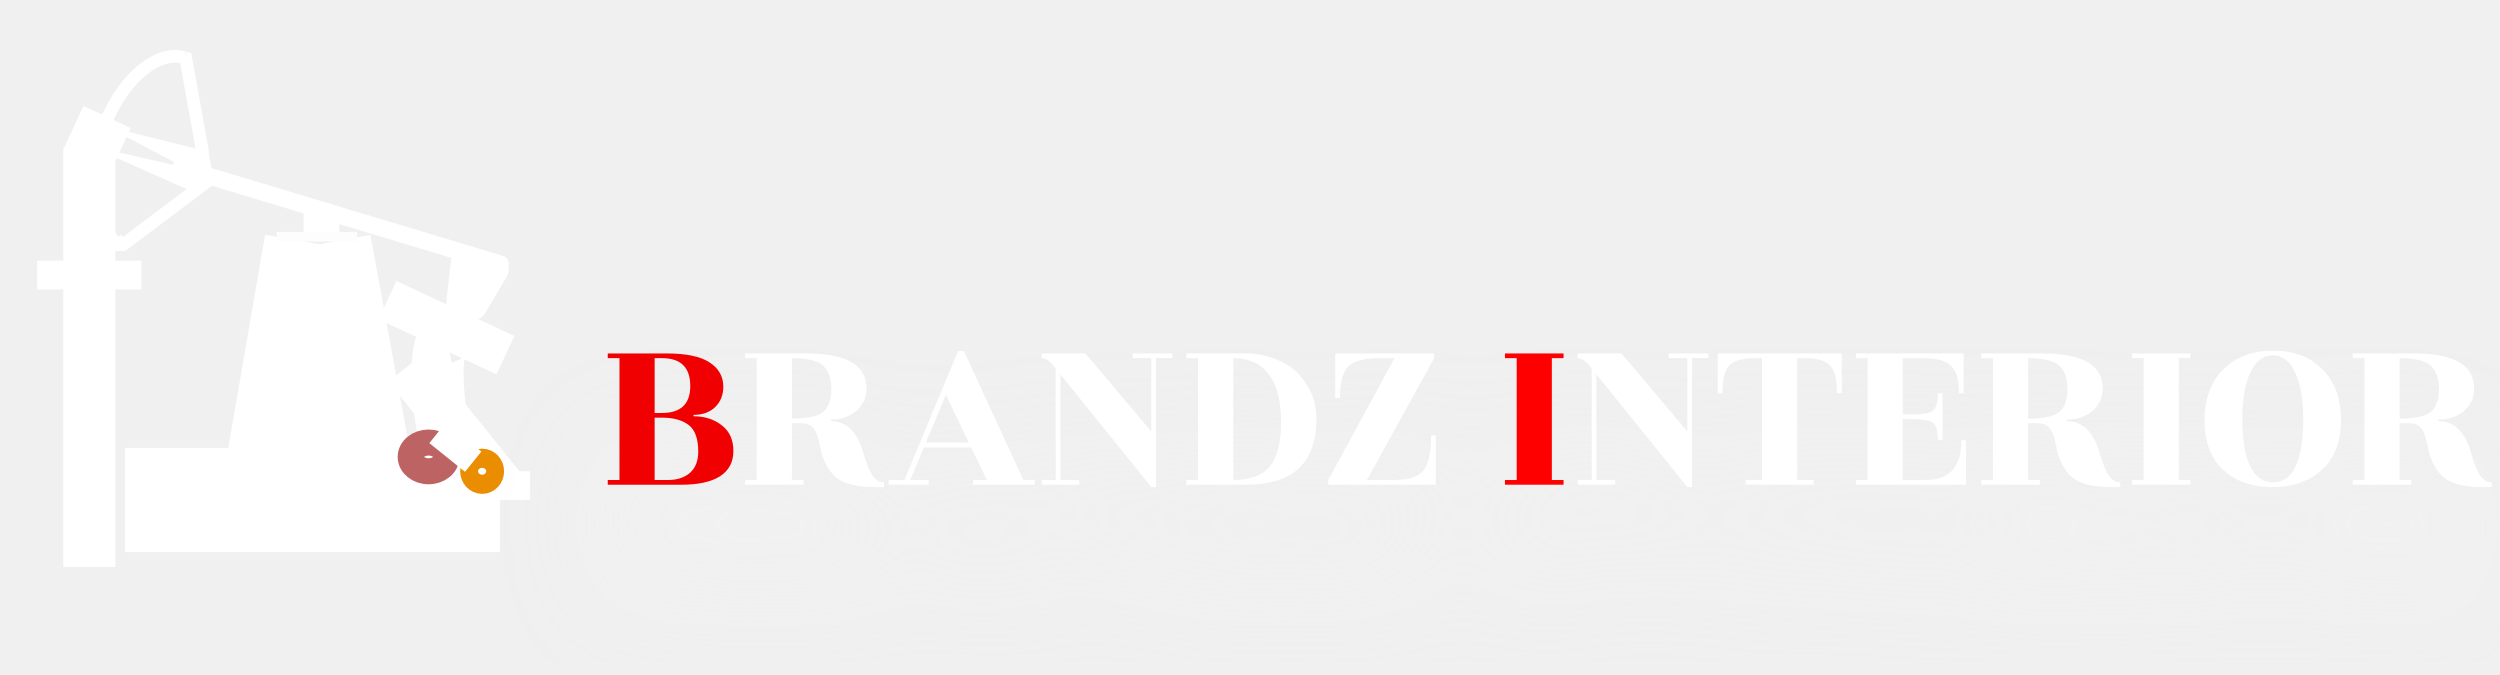
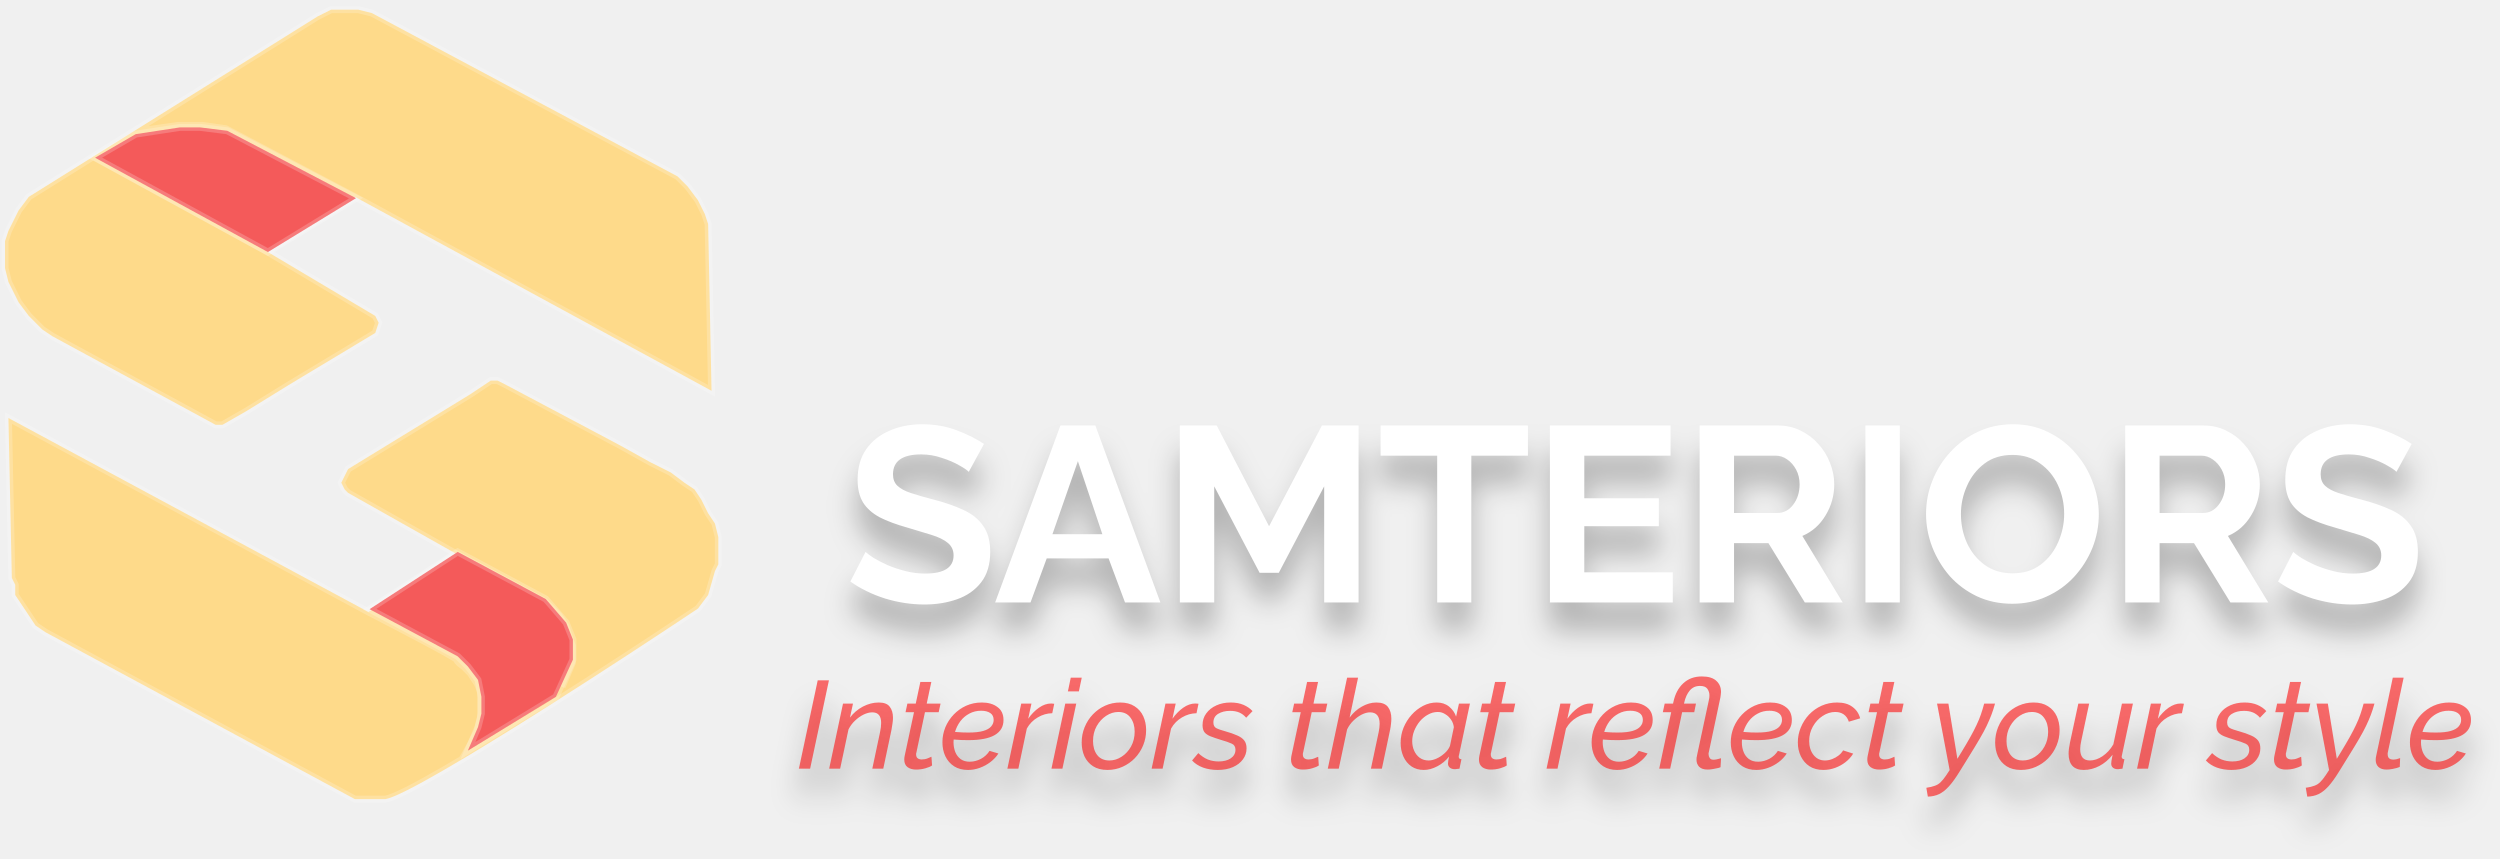
- <svg xmlns="http://www.w3.org/2000/svg" width="278" height="75" viewBox="0 0 96 25" fill="none">
-   <g clip-path="url(#clip0)">
-     <path d="M4.8 18.75H12H19.2" stroke="white" stroke-width="4" />
-     <path d="M9.943 18.75L11.657 8.824" stroke="white" stroke-width="3" />
-     <path d="M12.748 8.84L14.587 18.873" stroke="white" stroke-width="3" />
-     <path d="M16.629 18.382C17.291 18.382 17.829 17.889 17.829 17.279C17.829 16.67 17.291 16.177 16.629 16.177C15.966 16.177 15.429 16.67 15.429 17.279C15.429 17.889 15.966 18.382 16.629 18.382Z" fill="white" />
-     <path d="M18.514 18.382C18.893 18.382 19.2 18.136 19.2 17.831C19.2 17.526 18.893 17.279 18.514 17.279C18.136 17.279 17.829 17.526 17.829 17.831C17.829 18.136 18.136 18.382 18.514 18.382Z" fill="white" />
-     <path d="M15.771 18.75V17.279" stroke="white" stroke-width="3" />
-     <path d="M18.171 18.75V17.647" stroke="white" stroke-width="3" />
-     <path d="M16.8 16.544L18.171 15.441" stroke="white" stroke-width="6" />
-     <path d="M17.486 18.75V17.279" stroke="white" stroke-width="3" />
-     <path d="M18.857 18.75V17.647" stroke="white" stroke-width="3" />
-     <path d="M17.393 8.896L19.171 9.431C19.489 9.527 19.633 9.885 19.467 10.165L18.625 11.584C18.504 11.788 18.253 11.884 18.021 11.814L17.504 11.658C17.266 11.587 17.114 11.362 17.141 11.121L17.393 8.896Z" fill="white" />
-     <path d="M17.486 11.397L16.8 12.868" stroke="white" stroke-width="5" />
-     <path fill-rule="evenodd" clip-rule="evenodd" d="M7.146 1.527C6.472 1.338 5.756 1.641 5.153 2.191C4.545 2.747 4.009 3.588 3.674 4.585C3.326 5.621 3.394 6.741 3.597 7.597C3.699 8.025 3.837 8.398 3.982 8.669C4.055 8.804 4.133 8.922 4.216 9.011C4.261 9.058 4.324 9.115 4.402 9.152L4.39 9.191H4.806L4.871 9.142L8.11 6.705L8.229 6.615L8.202 6.47L8.013 5.421L8.025 5.385L8.014 5.324L7.37 1.732L7.345 1.59L7.207 1.545C7.197 1.542 7.186 1.538 7.176 1.535L7.139 1.656L7.11 1.654L7.146 1.527ZM7.698 6.409L4.737 8.638L4.626 8.567L4.541 8.646C4.503 8.599 4.459 8.531 4.411 8.442C4.29 8.216 4.164 7.884 4.07 7.486C3.88 6.687 3.824 5.663 4.135 4.738C4.449 3.804 4.944 3.038 5.482 2.547C5.988 2.085 6.496 1.895 6.919 1.969L7.525 5.348L7.513 5.385L7.524 5.445L7.698 6.409Z" fill="white" />
-     <path d="M4.114 4.412L7.886 5.348L7.576 6.25L4.114 4.412Z" fill="white" />
-     <path d="M3.429 5.147L7.886 6.162L7.56 6.985L3.429 5.147Z" fill="white" />
-     <path fill-rule="evenodd" clip-rule="evenodd" d="M19.098 9.983L6.505 6.194L6.762 5.598L19.301 9.37C19.478 9.423 19.577 9.604 19.521 9.773C19.465 9.942 19.275 10.036 19.098 9.983Z" fill="white" />
-     <path d="M4.114 4.044L3.429 5.511V9.098V21.323" stroke="white" stroke-width="2" />
-     <path d="M13.714 8.456H10.629V8.824H13.714V8.456Z" fill="#FDFDFD" />
-     <path d="M13.029 7.721H11.657V8.456H13.029V7.721Z" fill="white" />
-     <path d="M10.629 13.235H13.714" stroke="white" stroke-width="3" />
-     <path d="M3.429 9.559V10.662" stroke="white" stroke-width="4" />
-     <path d="M12.686 10.294L10.971 13.235" stroke="white" />
-     <path d="M11.499 10.216L13.505 13.29" stroke="white" />
-     <path d="M12 13.235V18.75" stroke="white" />
-     <path d="M12.686 13.235V18.75" stroke="white" />
-     <path d="M12 13.971H12.686" stroke="white" />
-     <path d="M12 14.338H12.686" stroke="white" />
-     <path d="M12 14.338H12.686" stroke="white" />
-     <path d="M12 14.706H12.686" stroke="white" />
-     <path d="M12 15.441H12.686" stroke="white" />
-     <path d="M12 15.809H12.686" stroke="white" />
-     <path d="M12 16.544H12.686" stroke="white" />
-     <path d="M12 17.279H12.686" stroke="white" />
-     <path d="M12 17.647H12.686" stroke="white" />
-     <path d="M12 18.382H12.686" stroke="white" />
-     <path d="M17.143 12.5C17.143 12.5 16.371 12.663 17.143 16.912" stroke="white" stroke-width="2" />
-     <path d="M16.457 17.647C16.836 17.647 17.143 17.4 17.143 17.096C17.143 16.791 16.836 16.544 16.457 16.544C16.078 16.544 15.771 16.791 15.771 17.096C15.771 17.4 16.078 17.647 16.457 17.647Z" stroke="#BE6363" />
-     <path d="M18.514 18.015C18.704 18.015 18.857 17.85 18.857 17.647C18.857 17.444 18.704 17.279 18.514 17.279C18.325 17.279 18.171 17.444 18.171 17.647C18.171 17.85 18.325 18.015 18.514 18.015Z" stroke="#EB8D00" />
-     <path d="M18.171 17.279L16.8 16.177" stroke="white" />
-     <g filter="url(#filter0_d)">
-       <path d="M25.138 15.409H25.417C26.143 15.409 26.506 15.064 26.506 14.374C26.506 13.66 26.143 13.303 25.417 13.303H25.138V15.409ZM25.138 17.983H25.642C26.002 17.983 26.287 17.89 26.497 17.704C26.707 17.518 26.812 17.248 26.812 16.894C26.812 16.396 26.689 16.054 26.443 15.868C26.197 15.682 25.858 15.589 25.426 15.589H25.138V17.983ZM23.338 18.163V17.983H23.788V13.303H23.338V13.123H25.606C26.35 13.123 26.896 13.237 27.244 13.465C27.598 13.693 27.775 14.005 27.775 14.401C27.775 14.719 27.67 14.98 27.46 15.184C27.256 15.382 26.98 15.481 26.632 15.481V15.535C27.064 15.535 27.427 15.652 27.721 15.886C28.015 16.114 28.162 16.441 28.162 16.867C28.162 17.293 27.991 17.617 27.649 17.839C27.307 18.055 26.818 18.163 26.182 18.163H23.338Z" fill="#F00000" />
-       <path d="M30.41 13.303V15.625C31.009 15.625 31.412 15.538 31.616 15.364C31.82 15.19 31.922 14.899 31.922 14.491C31.922 14.083 31.817 13.783 31.607 13.591C31.396 13.399 30.997 13.303 30.41 13.303ZM33.947 18.253H33.55C32.8 18.253 32.279 18.091 31.985 17.767C31.75 17.515 31.591 17.182 31.508 16.768C31.471 16.594 31.433 16.435 31.39 16.291C31.294 15.967 31.099 15.805 30.805 15.805H30.41V17.983H30.86V18.163H28.61V17.983H29.059V13.303H28.61V13.123H30.977C32.507 13.123 33.272 13.57 33.272 14.464C33.272 14.818 33.142 15.106 32.885 15.328C32.627 15.55 32.297 15.661 31.895 15.661V15.724C32.495 15.724 32.911 16.12 33.145 16.912C33.266 17.332 33.386 17.632 33.505 17.812C33.632 17.986 33.779 18.073 33.947 18.073V18.253ZM39.732 17.983V18.163H37.365V17.983H37.896L37.293 16.732H35.475L34.953 17.983H35.664V18.163H34.125V17.983H34.728L36.789 13.033H37.014L39.3 17.983H39.732ZM35.556 16.543H37.203L36.321 14.707L35.556 16.543ZM40.718 17.983H41.438V18.163H39.998V17.983H40.538V13.699C40.346 13.435 40.166 13.303 39.998 13.303V13.123H41.681L44.21 16.12V13.303H43.49V13.123H45.02V13.303H44.39V18.253H44.21L40.718 13.924V17.983ZM47.807 18.163H45.557V17.983H46.007V13.303H45.557V13.123H47.807C48.251 13.123 48.65 13.198 49.004 13.348C49.364 13.492 49.655 13.684 49.877 13.924C50.327 14.422 50.552 14.986 50.552 15.616C50.552 16.468 50.327 17.107 49.877 17.533C49.427 17.953 48.737 18.163 47.807 18.163ZM47.357 17.983C48.005 17.983 48.473 17.809 48.761 17.461C49.049 17.107 49.193 16.534 49.193 15.742C49.193 14.944 49.037 14.338 48.725 13.924C48.413 13.51 47.957 13.303 47.357 13.303V17.983ZM54.955 16.273H55.135V18.163H51.004V17.983L53.551 13.303H52.975C52.417 13.303 52.024 13.402 51.796 13.6C51.568 13.798 51.454 14.209 51.454 14.833H51.274V13.123H55.072V13.303L52.489 17.983H53.434C53.716 17.983 53.944 17.965 54.118 17.929C54.292 17.887 54.448 17.809 54.586 17.695C54.832 17.479 54.955 17.005 54.955 16.273ZM61.302 17.983H62.022V18.163H60.582V17.983H61.122V13.699C60.93 13.435 60.75 13.303 60.582 13.303V13.123H62.265L64.794 16.12V13.303H64.074V13.123H65.604V13.303H64.974V18.253H64.794L61.302 13.924V17.983ZM70.542 14.653C70.542 14.119 70.452 13.762 70.272 13.582C70.098 13.396 69.768 13.303 69.282 13.303H69.012V17.983H69.642V18.163H67.032V17.983H67.662V13.303H67.392C66.912 13.303 66.582 13.396 66.402 13.582C66.228 13.762 66.141 14.119 66.141 14.653H65.961V13.123H70.722V14.653H70.542ZM73.965 17.983C74.865 17.983 75.315 17.473 75.315 16.453H75.495V18.163H71.265V17.983H71.715V13.303H71.265V13.123H75.405V14.653H75.225C75.225 14.119 75.117 13.762 74.901 13.582C74.691 13.396 74.349 13.303 73.875 13.303H73.065V15.463H73.425C73.857 15.463 74.13 15.409 74.244 15.301C74.358 15.193 74.415 14.977 74.415 14.653H74.595V16.453H74.415C74.415 16.117 74.358 15.898 74.244 15.796C74.13 15.694 73.857 15.643 73.425 15.643H73.065V17.983H73.965ZM77.879 13.303V15.625C78.479 15.625 78.881 15.538 79.085 15.364C79.289 15.19 79.391 14.899 79.391 14.491C79.391 14.083 79.286 13.783 79.076 13.591C78.866 13.399 78.467 13.303 77.879 13.303ZM81.416 18.253H81.02C80.27 18.253 79.748 18.091 79.454 17.767C79.22 17.515 79.061 17.182 78.977 16.768C78.941 16.594 78.902 16.435 78.86 16.291C78.764 15.967 78.569 15.805 78.275 15.805H77.879V17.983H78.329V18.163H76.079V17.983H76.529V13.303H76.079V13.123H78.446C79.976 13.123 80.741 13.57 80.741 14.464C80.741 14.818 80.612 15.106 80.354 15.328C80.096 15.55 79.766 15.661 79.364 15.661V15.724C79.964 15.724 80.381 16.12 80.615 16.912C80.735 17.332 80.855 17.632 80.975 17.812C81.101 17.986 81.248 18.073 81.416 18.073V18.253ZM84.115 18.163H81.865V17.983H82.315V13.303H81.865V13.123H84.115V13.303H83.665V17.983H84.115V18.163ZM88.444 15.634C88.444 14.866 88.339 14.269 88.129 13.843C87.925 13.411 87.64 13.195 87.274 13.195C86.914 13.195 86.629 13.411 86.419 13.843C86.209 14.275 86.104 14.878 86.104 15.652C86.104 16.426 86.203 17.023 86.401 17.443C86.605 17.863 86.896 18.073 87.274 18.073C88.054 18.073 88.444 17.26 88.444 15.634ZM89.893 15.688C89.893 16.51 89.65 17.143 89.164 17.587C88.678 18.031 88.045 18.253 87.265 18.253C86.485 18.253 85.855 18.034 85.375 17.596C84.895 17.152 84.655 16.519 84.655 15.697C84.655 14.869 84.895 14.215 85.375 13.735C85.855 13.255 86.491 13.015 87.283 13.015C88.081 13.015 88.714 13.255 89.182 13.735C89.656 14.209 89.893 14.86 89.893 15.688ZM92.144 13.303V15.625C92.744 15.625 93.146 15.538 93.35 15.364C93.554 15.19 93.656 14.899 93.656 14.491C93.656 14.083 93.551 13.783 93.341 13.591C93.131 13.399 92.732 13.303 92.144 13.303ZM95.681 18.253H95.285C94.535 18.253 94.013 18.091 93.719 17.767C93.485 17.515 93.326 17.182 93.242 16.768C93.206 16.594 93.167 16.435 93.125 16.291C93.029 15.967 92.834 15.805 92.54 15.805H92.144V17.983H92.594V18.163H90.344V17.983H90.794V13.303H90.344V13.123H92.711C94.241 13.123 95.006 13.57 95.006 14.464C95.006 14.818 94.877 15.106 94.619 15.328C94.361 15.55 94.031 15.661 93.629 15.661V15.724C94.229 15.724 94.646 16.12 94.88 16.912C95 17.332 95.12 17.632 95.24 17.812C95.366 17.986 95.513 18.073 95.681 18.073V18.253Z" fill="white" />
-       <path d="M60.041 18.163H57.791V17.983H58.241V13.303H57.791V13.123H60.041V13.303H59.591V17.983H60.041V18.163Z" fill="#FF0000" />
-     </g>
+ <svg xmlns="http://www.w3.org/2000/svg" width="361" height="124" viewBox="0 0 361 124" fill="none">
+   <path d="M102.255 85.914L100.784 87.879C95.082 91.688 86.725 97.172 78.712 102.246C68.114 108.956 58.118 114.949 55.66 115.397L52.717 115.397L51.246 115.397L6.612 91.319L5.141 90.336L4.16 88.862L3.179 87.388L2.198 85.914L2.198 84.44L1.708 83.457L1.217 60.362L53.208 88.371L65.96 80.017L50.265 71.173L49.774 70.681L49.284 69.698L49.774 68.716L50.265 67.733L67.922 56.923L70.865 54.957L71.846 54.957L72.827 55.449L89.503 64.293L93.917 66.75L96.86 68.224L98.822 69.698L100.293 70.681L101.274 72.155L102.255 74.121L103.236 75.595L103.727 77.561L103.727 81.492L103.236 82.474L102.255 85.914Z" fill="#FEDA8A" />
+   <path d="M35.55 59.38L32.117 61.345L31.136 61.345L7.593 48.569L6.122 47.586L4.16 45.621L2.688 43.655L1.217 40.707L0.727 38.742L0.727 36.776L0.727 34.811L1.217 33.336L2.688 30.388L4.16 28.423L13.479 22.601L19.106 19.086L45.85 2.38L47.812 1.397L49.774 1.397L51.736 1.397L53.698 1.888L97.841 25.474L99.312 26.948L100.784 28.914L101.765 30.88L102.255 32.354L102.746 56.431L51.246 28.423L38.493 36.285L54.188 45.621L54.679 46.604L54.188 48.078L41.927 55.449L35.55 59.38Z" fill="#FEDA8A" />
+   <path d="M65.96 80.017L50.265 71.173L49.774 70.681L49.284 69.698L49.774 68.716L50.265 67.733L67.922 56.923L70.865 54.957L71.846 54.957L72.827 55.449L89.503 64.293L93.917 66.75L96.86 68.224L98.822 69.698L100.293 70.681L101.274 72.155L102.255 74.121L103.236 75.595L103.727 77.561L103.727 81.492L103.236 82.474L102.255 85.914L100.784 87.879C95.082 91.688 86.725 97.172 78.712 102.246M65.96 80.017L53.208 88.371M65.96 80.017L78.712 86.897L80.674 88.862L81.655 90.336L82.636 93.285L82.636 95.742L81.165 99.181M53.208 88.371L1.217 60.362L1.708 83.457L2.198 84.44L2.198 85.914L3.179 87.388L4.16 88.862L5.141 90.336L6.612 91.319L51.246 115.397L52.717 115.397L55.66 115.397C58.118 114.949 68.114 108.956 78.712 102.246M53.208 88.371C57.458 90.558 65.96 94.996 65.96 95.25C65.96 95.505 66.614 96.011 66.941 96.233L67.922 97.216L68.903 98.69C69.066 99.017 69.393 99.771 69.393 100.164C69.393 100.557 69.393 101.474 69.393 101.883L69.393 103.604L68.903 105.569L67.922 107.535L66.941 109.259L78.712 102.246M38.493 36.285L54.188 45.621L54.679 46.604L54.188 48.078L41.927 55.449L35.55 59.38L32.117 61.345L31.136 61.345L7.593 48.569L6.122 47.586L4.16 45.621L2.688 43.655L1.217 40.707L0.727 38.742L0.727 36.776L0.727 34.811L1.217 33.336L2.688 30.388L4.16 28.423L13.479 22.601M38.493 36.285L51.246 28.423M38.493 36.285L13.479 22.601M51.246 28.423L102.746 56.431L102.255 32.354L101.765 30.88L100.784 28.914L99.312 26.948L97.841 25.474L53.698 1.888L51.736 1.397L49.774 1.397L47.812 1.397L45.85 2.38L19.106 19.086M51.246 28.423L45.85 25.578L32.608 18.595L29.174 18.104L25.741 18.104L22.308 18.595L19.106 19.086M13.479 22.601L19.106 19.086" stroke="white" stroke-opacity="0.2" />
+   <path d="M51.407 28.613L38.684 36.397L13.727 22.775L19.599 19.37L25.961 18.397L28.897 18.397L32.812 18.883L51.407 28.613Z" fill="#F45A5A" />
+   <path d="M53.365 87.964L66.088 79.694L78.812 86.505L81.748 89.91L82.727 92.343L82.727 95.262L80.28 100.613L67.556 108.397L69.025 104.991L69.514 103.045L69.514 100.613L69.025 98.181L67.556 96.235L66.088 94.775L53.365 87.964Z" fill="#F45A5A" />
+   <path d="M51.407 28.613L38.684 36.397L13.727 22.775L19.599 19.37L25.961 18.397L28.897 18.397L32.812 18.883L51.407 28.613Z" stroke="white" stroke-opacity="0.2" />
+   <path d="M53.365 87.964L66.088 79.694L78.812 86.505L81.748 89.91L82.727 92.343L82.727 95.262L80.28 100.613L67.556 108.397L69.025 104.991L69.514 103.045L69.514 100.613L69.025 98.181L67.556 96.235L66.088 94.775L53.365 87.964Z" stroke="white" stroke-opacity="0.2" />
+   <g filter="url(#filter0_d)">
+     <path d="M139.892 68.136C139.676 67.896 139.22 67.584 138.524 67.2C137.828 66.792 136.988 66.432 136.004 66.12C135.044 65.784 134.048 65.616 133.016 65.616C130.304 65.616 128.948 66.576 128.948 68.496C128.948 69.192 129.164 69.744 129.596 70.152C130.028 70.56 130.676 70.908 131.54 71.196C132.404 71.484 133.484 71.796 134.78 72.132C136.46 72.564 137.912 73.068 139.136 73.644C140.384 74.22 141.332 74.988 141.98 75.948C142.652 76.884 142.988 78.132 142.988 79.692C142.988 81.516 142.544 82.992 141.656 84.12C140.792 85.224 139.64 86.028 138.2 86.532C136.76 87.036 135.2 87.288 133.52 87.288C131.6 87.288 129.692 87 127.796 86.424C125.924 85.824 124.256 85.008 122.792 83.976L124.988 79.692C125.204 79.908 125.588 80.196 126.14 80.556C126.692 80.892 127.364 81.24 128.156 81.6C128.948 81.936 129.812 82.224 130.748 82.464C131.684 82.704 132.632 82.824 133.592 82.824C136.328 82.824 137.696 81.948 137.696 80.196C137.696 79.452 137.42 78.852 136.868 78.396C136.316 77.94 135.536 77.556 134.528 77.244C133.544 76.932 132.392 76.584 131.072 76.2C129.44 75.744 128.084 75.24 127.004 74.688C125.948 74.112 125.156 73.404 124.628 72.564C124.1 71.7 123.836 70.608 123.836 69.288C123.836 67.536 124.244 66.072 125.06 64.896C125.9 63.696 127.028 62.796 128.444 62.196C129.86 61.572 131.432 61.26 133.16 61.26C134.936 61.26 136.592 61.548 138.128 62.124C139.664 62.7 140.984 63.36 142.088 64.104L139.892 68.136ZM153.128 61.44H158.168L167.564 87H162.452L160.076 80.628H151.148L148.808 87H143.696L153.128 61.44ZM159.176 77.136L155.648 66.588L151.976 77.136H159.176ZM191.211 87V70.224L184.659 82.716H181.887L175.335 70.224V87H170.367V61.44H175.695L183.255 75.984L190.887 61.44H196.179V87H191.211ZM220.632 65.796H212.46V87H207.528V65.796H199.356V61.44H220.632V65.796ZM241.553 82.644V87H223.805V61.44H241.229V65.796H228.773V71.952H239.537V75.984H228.773V82.644H241.553ZM245.426 87V61.44H256.73C257.906 61.44 258.986 61.68 259.97 62.16C260.978 62.64 261.842 63.288 262.562 64.104C263.306 64.92 263.87 65.832 264.254 66.84C264.662 67.848 264.866 68.88 264.866 69.936C264.866 71.568 264.446 73.068 263.606 74.436C262.79 75.804 261.674 76.788 260.258 77.388L266.09 87H260.618L255.362 78.432H250.394V87H245.426ZM250.394 74.076H256.622C257.558 74.076 258.326 73.68 258.926 72.888C259.55 72.072 259.862 71.088 259.862 69.936C259.862 69.144 259.694 68.436 259.358 67.812C259.022 67.188 258.59 66.696 258.062 66.336C257.558 65.976 257.006 65.796 256.406 65.796H250.394V74.076ZM269.367 87V61.44H274.335V87H269.367ZM290.576 87.18C288.704 87.18 287 86.82 285.464 86.1C283.952 85.38 282.644 84.408 281.54 83.184C280.46 81.936 279.62 80.544 279.02 79.008C278.42 77.448 278.12 75.852 278.12 74.22C278.12 72.516 278.432 70.896 279.056 69.36C279.68 67.8 280.556 66.42 281.684 65.22C282.812 63.996 284.132 63.036 285.644 62.34C287.18 61.62 288.86 61.26 290.684 61.26C292.532 61.26 294.212 61.632 295.724 62.376C297.26 63.12 298.568 64.116 299.648 65.364C300.752 66.612 301.592 68.016 302.168 69.576C302.768 71.112 303.068 72.684 303.068 74.292C303.068 75.972 302.756 77.592 302.132 79.152C301.508 80.688 300.632 82.068 299.504 83.292C298.4 84.492 297.08 85.44 295.544 86.136C294.032 86.832 292.376 87.18 290.576 87.18ZM283.16 74.22C283.16 75.708 283.448 77.1 284.024 78.396C284.624 79.692 285.476 80.748 286.58 81.564C287.708 82.38 289.052 82.788 290.612 82.788C292.22 82.788 293.576 82.368 294.68 81.528C295.784 80.688 296.624 79.608 297.2 78.288C297.776 76.968 298.064 75.612 298.064 74.22C298.064 72.732 297.764 71.34 297.164 70.044C296.564 68.748 295.7 67.704 294.572 66.912C293.468 66.096 292.148 65.688 290.612 65.688C289.004 65.688 287.648 66.108 286.544 66.948C285.44 67.788 284.6 68.868 284.024 70.188C283.448 71.484 283.16 72.828 283.16 74.22ZM306.879 87V61.44H318.183C319.359 61.44 320.439 61.68 321.423 62.16C322.431 62.64 323.295 63.288 324.015 64.104C324.759 64.92 325.323 65.832 325.707 66.84C326.115 67.848 326.319 68.88 326.319 69.936C326.319 71.568 325.899 73.068 325.059 74.436C324.243 75.804 323.127 76.788 321.711 77.388L327.543 87H322.071L316.815 78.432H311.847V87H306.879ZM311.847 74.076H318.075C319.011 74.076 319.779 73.68 320.379 72.888C321.003 72.072 321.315 71.088 321.315 69.936C321.315 69.144 321.147 68.436 320.811 67.812C320.475 67.188 320.043 66.696 319.515 66.336C319.011 65.976 318.459 65.796 317.859 65.796H311.847V74.076ZM346.048 68.136C345.832 67.896 345.376 67.584 344.68 67.2C343.984 66.792 343.144 66.432 342.16 66.12C341.2 65.784 340.204 65.616 339.172 65.616C336.46 65.616 335.104 66.576 335.104 68.496C335.104 69.192 335.32 69.744 335.752 70.152C336.184 70.56 336.832 70.908 337.696 71.196C338.56 71.484 339.64 71.796 340.936 72.132C342.616 72.564 344.068 73.068 345.292 73.644C346.54 74.22 347.488 74.988 348.136 75.948C348.808 76.884 349.144 78.132 349.144 79.692C349.144 81.516 348.7 82.992 347.812 84.12C346.948 85.224 345.796 86.028 344.356 86.532C342.916 87.036 341.356 87.288 339.676 87.288C337.756 87.288 335.848 87 333.952 86.424C332.08 85.824 330.412 85.008 328.948 83.976L331.144 79.692C331.36 79.908 331.744 80.196 332.296 80.556C332.848 80.892 333.52 81.24 334.312 81.6C335.104 81.936 335.968 82.224 336.904 82.464C337.84 82.704 338.788 82.824 339.748 82.824C342.484 82.824 343.852 81.948 343.852 80.196C343.852 79.452 343.576 78.852 343.024 78.396C342.472 77.94 341.692 77.556 340.684 77.244C339.7 76.932 338.548 76.584 337.228 76.2C335.596 75.744 334.24 75.24 333.16 74.688C332.104 74.112 331.312 73.404 330.784 72.564C330.256 71.7 329.992 70.608 329.992 69.288C329.992 67.536 330.4 66.072 331.216 64.896C332.056 63.696 333.184 62.796 334.6 62.196C336.016 61.572 337.588 61.26 339.316 61.26C341.092 61.26 342.748 61.548 344.284 62.124C345.82 62.7 347.14 63.36 348.244 64.104L346.048 68.136Z" fill="white" />
+   </g>
+   <g filter="url(#filter1_d)">
+     <path d="M118.078 98.238H119.698L116.98 111H115.36L118.078 98.238ZM121.729 101.604H123.169L122.737 103.62C123.229 102.96 123.847 102.432 124.591 102.036C125.347 101.64 126.115 101.442 126.895 101.442C127.651 101.442 128.179 101.646 128.479 102.054C128.791 102.45 128.947 102.984 128.947 103.656C128.947 103.92 128.923 104.196 128.875 104.484C128.839 104.772 128.791 105.072 128.731 105.384L127.543 111H125.959L127.075 105.744C127.183 105.216 127.237 104.766 127.237 104.394C127.237 103.374 126.811 102.864 125.959 102.864C125.563 102.864 125.143 102.972 124.699 103.188C124.255 103.404 123.841 103.698 123.457 104.07C123.073 104.43 122.761 104.85 122.521 105.33L121.315 111H119.731L121.729 101.604ZM130.577 109.686C130.577 109.518 130.595 109.344 130.631 109.164L131.981 102.846H130.757L131.027 101.604H132.233L132.899 98.472H134.483L133.817 101.604H135.815L135.545 102.846H133.565L132.323 108.678C132.311 108.726 132.299 108.774 132.287 108.822C132.287 108.858 132.287 108.9 132.287 108.948C132.287 109.2 132.365 109.386 132.521 109.506C132.677 109.614 132.869 109.668 133.097 109.668C133.397 109.668 133.679 109.614 133.943 109.506C134.207 109.398 134.393 109.32 134.501 109.272L134.591 110.532C134.375 110.688 134.051 110.826 133.619 110.946C133.199 111.066 132.749 111.126 132.269 111.126C131.789 111.126 131.387 111.012 131.063 110.784C130.739 110.544 130.577 110.178 130.577 109.686ZM139.776 111.18C138.996 111.18 138.33 111.006 137.778 110.658C137.226 110.298 136.806 109.818 136.518 109.218C136.23 108.618 136.086 107.946 136.086 107.202C136.086 106.446 136.224 105.726 136.5 105.042C136.788 104.346 137.19 103.728 137.706 103.188C138.222 102.648 138.822 102.222 139.506 101.91C140.202 101.598 140.958 101.442 141.774 101.442C142.698 101.442 143.448 101.658 144.024 102.09C144.612 102.51 144.906 103.14 144.906 103.98C144.906 104.928 144.486 105.648 143.646 106.14C142.806 106.632 141.516 106.878 139.776 106.878C139.5 106.878 139.188 106.872 138.84 106.86C138.504 106.848 138.126 106.824 137.706 106.788C137.694 106.932 137.688 107.07 137.688 107.202C137.688 107.694 137.772 108.156 137.94 108.588C138.108 109.008 138.366 109.35 138.714 109.614C139.062 109.866 139.5 109.992 140.028 109.992C140.58 109.992 141.12 109.854 141.648 109.578C142.176 109.29 142.59 108.906 142.89 108.426L144.168 108.804C143.88 109.26 143.502 109.668 143.034 110.028C142.566 110.388 142.05 110.67 141.486 110.874C140.934 111.078 140.364 111.18 139.776 111.18ZM141.666 102.63C141.042 102.63 140.478 102.768 139.974 103.044C139.47 103.308 139.038 103.674 138.678 104.142C138.33 104.61 138.072 105.126 137.904 105.69C138.3 105.714 138.648 105.738 138.948 105.762C139.26 105.774 139.554 105.78 139.83 105.78C140.742 105.78 141.462 105.702 141.99 105.546C142.518 105.39 142.896 105.174 143.124 104.898C143.364 104.622 143.484 104.31 143.484 103.962C143.484 103.506 143.316 103.17 142.98 102.954C142.656 102.738 142.218 102.63 141.666 102.63ZM147.463 101.604H148.939L148.471 103.782C148.927 103.134 149.443 102.606 150.019 102.198C150.607 101.79 151.189 101.586 151.765 101.586C151.873 101.586 151.963 101.592 152.035 101.604C152.119 101.604 152.185 101.61 152.233 101.622L151.945 102.99C151.201 103.002 150.499 103.206 149.839 103.602C149.179 103.986 148.657 104.52 148.273 105.204L147.049 111H145.465L147.463 101.604ZM154.618 97.86H156.202L155.788 99.84H154.204L154.618 97.86ZM153.826 101.604H155.41L153.412 111H151.828L153.826 101.604ZM159.921 111.18C159.081 111.18 158.385 111 157.833 110.64C157.281 110.28 156.867 109.8 156.591 109.2C156.327 108.6 156.195 107.94 156.195 107.22C156.195 106.428 156.339 105.684 156.627 104.988C156.915 104.292 157.311 103.68 157.815 103.152C158.331 102.612 158.925 102.192 159.597 101.892C160.269 101.592 160.983 101.442 161.739 101.442C162.579 101.442 163.275 101.622 163.827 101.982C164.391 102.342 164.811 102.822 165.087 103.422C165.363 104.022 165.501 104.688 165.501 105.42C165.501 106.2 165.357 106.938 165.069 107.634C164.781 108.33 164.379 108.948 163.863 109.488C163.347 110.016 162.753 110.43 162.081 110.73C161.409 111.03 160.689 111.18 159.921 111.18ZM160.191 109.812C160.815 109.812 161.403 109.632 161.955 109.272C162.519 108.912 162.975 108.42 163.323 107.796C163.671 107.16 163.845 106.446 163.845 105.654C163.845 104.838 163.641 104.16 163.233 103.62C162.837 103.08 162.255 102.81 161.487 102.81C160.875 102.81 160.287 102.996 159.723 103.368C159.171 103.728 158.715 104.226 158.355 104.862C158.007 105.486 157.833 106.2 157.833 107.004C157.833 107.82 158.031 108.492 158.427 109.02C158.835 109.548 159.423 109.812 160.191 109.812ZM168.293 101.604H169.769L169.301 103.782C169.757 103.134 170.273 102.606 170.849 102.198C171.437 101.79 172.019 101.586 172.595 101.586C172.703 101.586 172.793 101.592 172.865 101.604C172.949 101.604 173.015 101.61 173.063 101.622L172.775 102.99C172.031 103.002 171.329 103.206 170.669 103.602C170.009 103.986 169.487 104.52 169.103 105.204L167.879 111H166.295L168.293 101.604ZM175.826 111.18C175.07 111.18 174.368 111.066 173.72 110.838C173.072 110.598 172.544 110.256 172.136 109.812L173.036 108.75C173.468 109.158 173.924 109.464 174.404 109.668C174.896 109.86 175.418 109.956 175.97 109.956C176.69 109.956 177.272 109.806 177.716 109.506C178.172 109.194 178.4 108.78 178.4 108.264C178.4 107.832 178.22 107.538 177.86 107.382C177.5 107.214 176.966 107.028 176.258 106.824C175.67 106.644 175.178 106.476 174.782 106.32C174.398 106.164 174.11 105.966 173.918 105.726C173.738 105.474 173.648 105.132 173.648 104.7C173.648 104.052 173.828 103.488 174.188 103.008C174.548 102.516 175.034 102.132 175.646 101.856C176.258 101.58 176.948 101.442 177.716 101.442C178.424 101.442 179.042 101.556 179.57 101.784C180.098 102.012 180.53 102.312 180.866 102.684L179.948 103.638C179.648 103.29 179.312 103.038 178.94 102.882C178.568 102.726 178.136 102.648 177.644 102.648C176.948 102.648 176.366 102.792 175.898 103.08C175.442 103.356 175.214 103.776 175.214 104.34C175.214 104.712 175.346 104.976 175.61 105.132C175.874 105.276 176.336 105.438 176.996 105.618C177.644 105.798 178.19 105.99 178.634 106.194C179.09 106.386 179.432 106.626 179.66 106.914C179.888 107.202 180.002 107.586 180.002 108.066C180.002 108.654 179.828 109.182 179.48 109.65C179.144 110.118 178.664 110.49 178.04 110.766C177.416 111.042 176.678 111.18 175.826 111.18ZM186.423 109.686C186.423 109.518 186.441 109.344 186.477 109.164L187.827 102.846H186.603L186.873 101.604H188.079L188.745 98.472H190.329L189.663 101.604H191.661L191.391 102.846H189.411L188.169 108.678C188.157 108.726 188.145 108.774 188.133 108.822C188.133 108.858 188.133 108.9 188.133 108.948C188.133 109.2 188.211 109.386 188.367 109.506C188.523 109.614 188.715 109.668 188.943 109.668C189.243 109.668 189.525 109.614 189.789 109.506C190.053 109.398 190.239 109.32 190.347 109.272L190.437 110.532C190.221 110.688 189.897 110.826 189.465 110.946C189.045 111.066 188.595 111.126 188.115 111.126C187.635 111.126 187.233 111.012 186.909 110.784C186.585 110.544 186.423 110.178 186.423 109.686ZM194.521 97.86H196.105L194.881 103.62C195.373 102.948 195.961 102.42 196.645 102.036C197.341 101.64 198.043 101.442 198.751 101.442C199.543 101.442 200.101 101.658 200.425 102.09C200.749 102.522 200.911 103.086 200.911 103.782C200.911 104.022 200.893 104.28 200.857 104.556C200.833 104.82 200.791 105.096 200.731 105.384L199.543 111H197.959L199.075 105.744C199.123 105.504 199.159 105.288 199.183 105.096C199.207 104.892 199.219 104.7 199.219 104.52C199.219 103.416 198.757 102.864 197.833 102.864C197.461 102.864 197.059 102.972 196.627 103.188C196.207 103.404 195.805 103.698 195.421 104.07C195.049 104.43 194.749 104.85 194.521 105.33L193.315 111H191.731L194.521 97.86ZM205.598 111.18C204.902 111.18 204.302 111.006 203.798 110.658C203.294 110.298 202.91 109.824 202.646 109.236C202.382 108.636 202.25 107.982 202.25 107.274C202.25 106.518 202.388 105.792 202.664 105.096C202.952 104.4 203.336 103.782 203.816 103.242C204.308 102.69 204.866 102.252 205.49 101.928C206.114 101.604 206.768 101.442 207.452 101.442C208.172 101.442 208.772 101.64 209.252 102.036C209.732 102.432 210.068 102.912 210.26 103.476L210.674 101.604H212.258L210.674 109.056C210.662 109.104 210.65 109.146 210.638 109.182C210.638 109.218 210.638 109.254 210.638 109.29C210.638 109.506 210.77 109.62 211.034 109.632L210.746 111C210.614 111.012 210.494 111.024 210.386 111.036C210.29 111.06 210.2 111.072 210.116 111.072C209.78 111.072 209.522 110.994 209.342 110.838C209.174 110.682 209.09 110.49 209.09 110.262C209.09 110.058 209.144 109.716 209.252 109.236C208.784 109.836 208.214 110.31 207.542 110.658C206.882 111.006 206.234 111.18 205.598 111.18ZM206.282 109.812C206.63 109.812 207.014 109.722 207.434 109.542C207.854 109.35 208.244 109.092 208.604 108.768C208.964 108.444 209.222 108.09 209.378 107.706L209.936 105.006C209.888 104.598 209.75 104.232 209.522 103.908C209.294 103.572 209.012 103.308 208.676 103.116C208.352 102.912 208.004 102.81 207.632 102.81C207.128 102.81 206.654 102.936 206.21 103.188C205.766 103.428 205.37 103.752 205.022 104.16C204.686 104.568 204.416 105.024 204.212 105.528C204.02 106.02 203.924 106.518 203.924 107.022C203.924 107.538 204.02 108.006 204.212 108.426C204.404 108.846 204.674 109.182 205.022 109.434C205.382 109.686 205.802 109.812 206.282 109.812ZM213.563 109.686C213.563 109.518 213.581 109.344 213.617 109.164L214.967 102.846H213.743L214.013 101.604H215.219L215.885 98.472H217.469L216.803 101.604H218.801L218.531 102.846H216.551L215.309 108.678C215.297 108.726 215.285 108.774 215.273 108.822C215.273 108.858 215.273 108.9 215.273 108.948C215.273 109.2 215.351 109.386 215.507 109.506C215.663 109.614 215.855 109.668 216.083 109.668C216.383 109.668 216.665 109.614 216.929 109.506C217.193 109.398 217.379 109.32 217.487 109.272L217.577 110.532C217.361 110.688 217.037 110.826 216.605 110.946C216.185 111.066 215.735 111.126 215.255 111.126C214.775 111.126 214.373 111.012 214.049 110.784C213.725 110.544 213.563 110.178 213.563 109.686ZM225.317 101.604H226.793L226.325 103.782C226.781 103.134 227.297 102.606 227.873 102.198C228.461 101.79 229.043 101.586 229.619 101.586C229.727 101.586 229.817 101.592 229.889 101.604C229.973 101.604 230.039 101.61 230.087 101.622L229.799 102.99C229.055 103.002 228.353 103.206 227.693 103.602C227.033 103.986 226.511 104.52 226.127 105.204L224.903 111H223.319L225.317 101.604ZM233.52 111.18C232.74 111.18 232.074 111.006 231.522 110.658C230.97 110.298 230.55 109.818 230.262 109.218C229.974 108.618 229.83 107.946 229.83 107.202C229.83 106.446 229.968 105.726 230.244 105.042C230.532 104.346 230.934 103.728 231.45 103.188C231.966 102.648 232.566 102.222 233.25 101.91C233.946 101.598 234.702 101.442 235.518 101.442C236.442 101.442 237.192 101.658 237.768 102.09C238.356 102.51 238.65 103.14 238.65 103.98C238.65 104.928 238.23 105.648 237.39 106.14C236.55 106.632 235.26 106.878 233.52 106.878C233.244 106.878 232.932 106.872 232.584 106.86C232.248 106.848 231.87 106.824 231.45 106.788C231.438 106.932 231.432 107.07 231.432 107.202C231.432 107.694 231.516 108.156 231.684 108.588C231.852 109.008 232.11 109.35 232.458 109.614C232.806 109.866 233.244 109.992 233.772 109.992C234.324 109.992 234.864 109.854 235.392 109.578C235.92 109.29 236.334 108.906 236.634 108.426L237.912 108.804C237.624 109.26 237.246 109.668 236.778 110.028C236.31 110.388 235.794 110.67 235.23 110.874C234.678 111.078 234.108 111.18 233.52 111.18ZM235.41 102.63C234.786 102.63 234.222 102.768 233.718 103.044C233.214 103.308 232.782 103.674 232.422 104.142C232.074 104.61 231.816 105.126 231.648 105.69C232.044 105.714 232.392 105.738 232.692 105.762C233.004 105.774 233.298 105.78 233.574 105.78C234.486 105.78 235.206 105.702 235.734 105.546C236.262 105.39 236.64 105.174 236.868 104.898C237.108 104.622 237.228 104.31 237.228 103.962C237.228 103.506 237.06 103.17 236.724 102.954C236.4 102.738 235.962 102.63 235.41 102.63ZM246.555 111.126C246.039 111.126 245.643 110.994 245.367 110.73C245.103 110.454 244.971 110.112 244.971 109.704C244.971 109.608 244.977 109.506 244.989 109.398C245.013 109.278 245.043 109.128 245.079 108.948L246.771 101.046C246.795 100.95 246.813 100.848 246.825 100.74C246.837 100.632 246.843 100.53 246.843 100.434C246.843 100.074 246.747 99.756 246.555 99.48C246.363 99.192 246.003 99.048 245.475 99.048C244.863 99.048 244.371 99.27 243.999 99.714C243.627 100.158 243.363 100.734 243.207 101.442L243.171 101.604H244.899L244.647 102.846H242.901L241.173 111H239.589L241.317 102.846H240.111L240.381 101.604H241.587L241.659 101.28C241.899 100.188 242.367 99.318 243.063 98.67C243.771 98.01 244.665 97.68 245.745 97.68C246.693 97.68 247.389 97.89 247.833 98.31C248.289 98.718 248.517 99.258 248.517 99.93C248.517 100.05 248.505 100.176 248.481 100.308C248.469 100.44 248.451 100.572 248.427 100.704L246.753 108.606C246.741 108.654 246.729 108.702 246.717 108.75C246.717 108.798 246.717 108.846 246.717 108.894C246.717 109.098 246.771 109.284 246.879 109.452C246.987 109.62 247.167 109.704 247.419 109.704C247.563 109.704 247.719 109.686 247.887 109.65C248.055 109.614 248.199 109.578 248.319 109.542C248.451 109.506 248.517 109.488 248.517 109.488L248.445 110.784C248.433 110.796 248.331 110.832 248.139 110.892C247.947 110.94 247.707 110.988 247.419 111.036C247.143 111.096 246.855 111.126 246.555 111.126ZM253.612 111.18C252.832 111.18 252.166 111.006 251.614 110.658C251.062 110.298 250.642 109.818 250.354 109.218C250.066 108.618 249.922 107.946 249.922 107.202C249.922 106.446 250.06 105.726 250.336 105.042C250.624 104.346 251.026 103.728 251.542 103.188C252.058 102.648 252.658 102.222 253.342 101.91C254.038 101.598 254.794 101.442 255.61 101.442C256.534 101.442 257.284 101.658 257.86 102.09C258.448 102.51 258.742 103.14 258.742 103.98C258.742 104.928 258.322 105.648 257.482 106.14C256.642 106.632 255.352 106.878 253.612 106.878C253.336 106.878 253.024 106.872 252.676 106.86C252.34 106.848 251.962 106.824 251.542 106.788C251.53 106.932 251.524 107.07 251.524 107.202C251.524 107.694 251.608 108.156 251.776 108.588C251.944 109.008 252.202 109.35 252.55 109.614C252.898 109.866 253.336 109.992 253.864 109.992C254.416 109.992 254.956 109.854 255.484 109.578C256.012 109.29 256.426 108.906 256.726 108.426L258.004 108.804C257.716 109.26 257.338 109.668 256.87 110.028C256.402 110.388 255.886 110.67 255.322 110.874C254.77 111.078 254.2 111.18 253.612 111.18ZM255.502 102.63C254.878 102.63 254.314 102.768 253.81 103.044C253.306 103.308 252.874 103.674 252.514 104.142C252.166 104.61 251.908 105.126 251.74 105.69C252.136 105.714 252.484 105.738 252.784 105.762C253.096 105.774 253.39 105.78 253.666 105.78C254.578 105.78 255.298 105.702 255.826 105.546C256.354 105.39 256.732 105.174 256.96 104.898C257.2 104.622 257.32 104.31 257.32 103.962C257.32 103.506 257.152 103.17 256.816 102.954C256.492 102.738 256.054 102.63 255.502 102.63ZM263.297 111.18C262.505 111.18 261.833 111 261.281 110.64C260.741 110.28 260.327 109.8 260.039 109.2C259.751 108.6 259.607 107.934 259.607 107.202C259.607 106.446 259.751 105.726 260.039 105.042C260.327 104.346 260.723 103.728 261.227 103.188C261.743 102.648 262.343 102.222 263.027 101.91C263.723 101.598 264.473 101.442 265.277 101.442C266.201 101.442 266.939 101.652 267.491 102.072C268.055 102.48 268.427 103.032 268.607 103.728L266.969 104.214C266.825 103.758 266.585 103.41 266.249 103.17C265.913 102.93 265.499 102.81 265.007 102.81C264.371 102.81 263.765 103.002 263.189 103.386C262.613 103.758 262.145 104.262 261.785 104.898C261.425 105.534 261.245 106.236 261.245 107.004C261.245 107.808 261.455 108.48 261.875 109.02C262.295 109.548 262.841 109.812 263.513 109.812C263.861 109.812 264.209 109.746 264.557 109.614C264.905 109.482 265.217 109.308 265.493 109.092C265.781 108.864 265.997 108.618 266.141 108.354L267.599 108.822C267.323 109.278 266.957 109.686 266.501 110.046C266.057 110.394 265.559 110.67 265.007 110.874C264.455 111.078 263.885 111.18 263.297 111.18ZM269.637 109.686C269.637 109.518 269.655 109.344 269.691 109.164L271.041 102.846H269.817L270.087 101.604H271.293L271.959 98.472H273.543L272.877 101.604H274.875L274.605 102.846H272.625L271.383 108.678C271.371 108.726 271.359 108.774 271.347 108.822C271.347 108.858 271.347 108.9 271.347 108.948C271.347 109.2 271.425 109.386 271.581 109.506C271.737 109.614 271.929 109.668 272.157 109.668C272.457 109.668 272.739 109.614 273.003 109.506C273.267 109.398 273.453 109.32 273.561 109.272L273.651 110.532C273.435 110.688 273.111 110.826 272.679 110.946C272.259 111.066 271.809 111.126 271.329 111.126C270.849 111.126 270.447 111.012 270.123 110.784C269.799 110.544 269.637 110.178 269.637 109.686ZM278.163 113.754C278.667 113.682 279.075 113.586 279.387 113.466C279.711 113.358 279.993 113.184 280.233 112.944C280.473 112.716 280.731 112.398 281.007 111.99L281.529 111.198L279.711 101.604H281.349L282.645 109.578L283.257 108.57C283.761 107.742 284.187 107.016 284.535 106.392C284.883 105.768 285.177 105.198 285.417 104.682C285.669 104.154 285.879 103.644 286.047 103.152C286.215 102.66 286.371 102.144 286.515 101.604H288.081C287.925 102.18 287.751 102.72 287.559 103.224C287.367 103.728 287.139 104.256 286.875 104.808C286.611 105.36 286.275 105.984 285.867 106.68C285.471 107.364 284.973 108.186 284.373 109.146L282.933 111.468C282.393 112.344 281.889 113.04 281.421 113.556C280.953 114.072 280.479 114.444 279.999 114.672C279.519 114.9 278.979 115.02 278.379 115.032L278.163 113.754ZM291.827 111.18C290.987 111.18 290.291 111 289.739 110.64C289.187 110.28 288.773 109.8 288.497 109.2C288.233 108.6 288.101 107.94 288.101 107.22C288.101 106.428 288.245 105.684 288.533 104.988C288.821 104.292 289.217 103.68 289.721 103.152C290.237 102.612 290.831 102.192 291.503 101.892C292.175 101.592 292.889 101.442 293.645 101.442C294.485 101.442 295.181 101.622 295.733 101.982C296.297 102.342 296.717 102.822 296.993 103.422C297.269 104.022 297.407 104.688 297.407 105.42C297.407 106.2 297.263 106.938 296.975 107.634C296.687 108.33 296.285 108.948 295.769 109.488C295.253 110.016 294.659 110.43 293.987 110.73C293.315 111.03 292.595 111.18 291.827 111.18ZM292.097 109.812C292.721 109.812 293.309 109.632 293.861 109.272C294.425 108.912 294.881 108.42 295.229 107.796C295.577 107.16 295.751 106.446 295.751 105.654C295.751 104.838 295.547 104.16 295.139 103.62C294.743 103.08 294.161 102.81 293.393 102.81C292.781 102.81 292.193 102.996 291.629 103.368C291.077 103.728 290.621 104.226 290.261 104.862C289.913 105.486 289.739 106.2 289.739 107.004C289.739 107.82 289.937 108.492 290.333 109.02C290.741 109.548 291.329 109.812 292.097 109.812ZM300.901 111.18C299.437 111.18 298.705 110.388 298.705 108.804C298.705 108.576 298.723 108.336 298.759 108.084C298.795 107.82 298.843 107.538 298.903 107.238L300.109 101.604H301.675L300.541 106.932C300.433 107.412 300.379 107.826 300.379 108.174C300.379 109.266 300.847 109.812 301.783 109.812C302.383 109.812 302.989 109.608 303.601 109.2C304.225 108.78 304.747 108.21 305.167 107.49L306.409 101.604H307.993L306.409 109.056C306.397 109.104 306.385 109.146 306.373 109.182C306.373 109.218 306.373 109.254 306.373 109.29C306.373 109.506 306.505 109.62 306.769 109.632L306.481 111C306.349 111.012 306.229 111.024 306.121 111.036C306.025 111.06 305.935 111.072 305.851 111.072C305.527 111.072 305.281 111 305.113 110.856C304.945 110.712 304.861 110.52 304.861 110.28C304.861 110.172 304.873 110.028 304.897 109.848C304.921 109.656 304.975 109.368 305.059 108.984C304.519 109.68 303.883 110.22 303.151 110.604C302.419 110.988 301.669 111.18 300.901 111.18ZM310.588 101.604H312.064L311.596 103.782C312.052 103.134 312.568 102.606 313.144 102.198C313.732 101.79 314.314 101.586 314.89 101.586C314.998 101.586 315.088 101.592 315.16 101.604C315.244 101.604 315.31 101.61 315.358 101.622L315.07 102.99C314.326 103.002 313.624 103.206 312.964 103.602C312.304 103.986 311.782 104.52 311.398 105.204L310.174 111H308.59L310.588 101.604ZM322.217 111.18C321.461 111.18 320.759 111.066 320.111 110.838C319.463 110.598 318.935 110.256 318.527 109.812L319.427 108.75C319.859 109.158 320.315 109.464 320.795 109.668C321.287 109.86 321.809 109.956 322.361 109.956C323.081 109.956 323.663 109.806 324.107 109.506C324.563 109.194 324.791 108.78 324.791 108.264C324.791 107.832 324.611 107.538 324.251 107.382C323.891 107.214 323.357 107.028 322.649 106.824C322.061 106.644 321.569 106.476 321.173 106.32C320.789 106.164 320.501 105.966 320.309 105.726C320.129 105.474 320.039 105.132 320.039 104.7C320.039 104.052 320.219 103.488 320.579 103.008C320.939 102.516 321.425 102.132 322.037 101.856C322.649 101.58 323.339 101.442 324.107 101.442C324.815 101.442 325.433 101.556 325.961 101.784C326.489 102.012 326.921 102.312 327.257 102.684L326.339 103.638C326.039 103.29 325.703 103.038 325.331 102.882C324.959 102.726 324.527 102.648 324.035 102.648C323.339 102.648 322.757 102.792 322.289 103.08C321.833 103.356 321.605 103.776 321.605 104.34C321.605 104.712 321.737 104.976 322.001 105.132C322.265 105.276 322.727 105.438 323.387 105.618C324.035 105.798 324.581 105.99 325.025 106.194C325.481 106.386 325.823 106.626 326.051 106.914C326.279 107.202 326.393 107.586 326.393 108.066C326.393 108.654 326.219 109.182 325.871 109.65C325.535 110.118 325.055 110.49 324.431 110.766C323.807 111.042 323.069 111.18 322.217 111.18ZM328.366 109.686C328.366 109.518 328.384 109.344 328.42 109.164L329.77 102.846H328.546L328.816 101.604H330.022L330.688 98.472H332.272L331.606 101.604H333.604L333.334 102.846H331.354L330.112 108.678C330.1 108.726 330.088 108.774 330.076 108.822C330.076 108.858 330.076 108.9 330.076 108.948C330.076 109.2 330.154 109.386 330.31 109.506C330.466 109.614 330.658 109.668 330.886 109.668C331.186 109.668 331.468 109.614 331.732 109.506C331.996 109.398 332.182 109.32 332.29 109.272L332.38 110.532C332.164 110.688 331.84 110.826 331.408 110.946C330.988 111.066 330.538 111.126 330.058 111.126C329.578 111.126 329.176 111.012 328.852 110.784C328.528 110.544 328.366 110.178 328.366 109.686ZM332.954 113.754C333.458 113.682 333.866 113.586 334.178 113.466C334.502 113.358 334.784 113.184 335.024 112.944C335.264 112.716 335.522 112.398 335.798 111.99L336.32 111.198L334.502 101.604H336.14L337.436 109.578L338.048 108.57C338.552 107.742 338.978 107.016 339.326 106.392C339.674 105.768 339.968 105.198 340.208 104.682C340.46 104.154 340.67 103.644 340.838 103.152C341.006 102.66 341.162 102.144 341.306 101.604H342.872C342.716 102.18 342.542 102.72 342.35 103.224C342.158 103.728 341.93 104.256 341.666 104.808C341.402 105.36 341.066 105.984 340.658 106.68C340.262 107.364 339.764 108.186 339.164 109.146L337.724 111.468C337.184 112.344 336.68 113.04 336.212 113.556C335.744 114.072 335.27 114.444 334.79 114.672C334.31 114.9 333.77 115.02 333.17 115.032L332.954 113.754ZM344.618 111.126C344.126 111.126 343.742 111.006 343.466 110.766C343.19 110.514 343.052 110.166 343.052 109.722C343.052 109.626 343.058 109.53 343.07 109.434C343.094 109.338 343.112 109.242 343.124 109.146L345.518 97.86H347.084L344.816 108.57C344.804 108.63 344.792 108.69 344.78 108.75C344.78 108.798 344.78 108.852 344.78 108.912C344.78 109.428 345.05 109.686 345.59 109.686C345.878 109.686 346.208 109.614 346.58 109.47L346.526 110.748C346.262 110.856 345.944 110.946 345.572 111.018C345.212 111.09 344.894 111.126 344.618 111.126ZM351.68 111.18C350.9 111.18 350.234 111.006 349.682 110.658C349.13 110.298 348.71 109.818 348.422 109.218C348.134 108.618 347.99 107.946 347.99 107.202C347.99 106.446 348.128 105.726 348.404 105.042C348.692 104.346 349.094 103.728 349.61 103.188C350.126 102.648 350.726 102.222 351.41 101.91C352.106 101.598 352.862 101.442 353.678 101.442C354.602 101.442 355.352 101.658 355.928 102.09C356.516 102.51 356.81 103.14 356.81 103.98C356.81 104.928 356.39 105.648 355.55 106.14C354.71 106.632 353.42 106.878 351.68 106.878C351.404 106.878 351.092 106.872 350.744 106.86C350.408 106.848 350.03 106.824 349.61 106.788C349.598 106.932 349.592 107.07 349.592 107.202C349.592 107.694 349.676 108.156 349.844 108.588C350.012 109.008 350.27 109.35 350.618 109.614C350.966 109.866 351.404 109.992 351.932 109.992C352.484 109.992 353.024 109.854 353.552 109.578C354.08 109.29 354.494 108.906 354.794 108.426L356.072 108.804C355.784 109.26 355.406 109.668 354.938 110.028C354.47 110.388 353.954 110.67 353.39 110.874C352.838 111.078 352.268 111.18 351.68 111.18ZM353.57 102.63C352.946 102.63 352.382 102.768 351.878 103.044C351.374 103.308 350.942 103.674 350.582 104.142C350.234 104.61 349.976 105.126 349.808 105.69C350.204 105.714 350.552 105.738 350.852 105.762C351.164 105.774 351.458 105.78 351.734 105.78C352.646 105.78 353.366 105.702 353.894 105.546C354.422 105.39 354.8 105.174 355.028 104.898C355.268 104.622 355.388 104.31 355.388 103.962C355.388 103.506 355.22 103.17 354.884 102.954C354.56 102.738 354.122 102.63 353.57 102.63Z" fill="#FB1010" fill-opacity="0.6" />
  </g>
  <defs>
-     <filter id="filter0_d" x="19.338" y="13.015" width="80.343" height="13.238" filterUnits="userSpaceOnUse" color-interpolation-filters="sRGB">
+     <filter id="filter0_d" x="118.792" y="61.26" width="234.352" height="34.028" filterUnits="userSpaceOnUse" color-interpolation-filters="sRGB">
      <feFlood flood-opacity="0" result="BackgroundImageFix" />
      <feColorMatrix in="SourceAlpha" type="matrix" values="0 0 0 0 0 0 0 0 0 0 0 0 0 0 0 0 0 0 127 0" />
      <feOffset dy="4" />
      <feGaussianBlur stdDeviation="2" />
-       <feColorMatrix type="matrix" values="0 0 0 0 1 0 0 0 0 0.975 0 0 0 0 0.975 0 0 0 0.25 0" />
+       <feColorMatrix type="matrix" values="0 0 0 0 0 0 0 0 0 0 0 0 0 0 0 0 0 0 0.25 0" />
      <feBlend mode="normal" in2="BackgroundImageFix" result="effect1_dropShadow" />
      <feBlend mode="normal" in="SourceGraphic" in2="effect1_dropShadow" result="shape" />
    </filter>
-     <clipPath id="clip0">
-       <rect width="96" height="25" fill="white" />
-     </clipPath>
+     <filter id="filter1_d" x="111.36" y="97.68" width="249.45" height="25.352" filterUnits="userSpaceOnUse" color-interpolation-filters="sRGB">
+       <feFlood flood-opacity="0" result="BackgroundImageFix" />
+       <feColorMatrix in="SourceAlpha" type="matrix" values="0 0 0 0 0 0 0 0 0 0 0 0 0 0 0 0 0 0 127 0" />
+       <feOffset dy="4" />
+       <feGaussianBlur stdDeviation="2" />
+       <feColorMatrix type="matrix" values="0 0 0 0 0 0 0 0 0 0 0 0 0 0 0 0 0 0 0.25 0" />
+       <feBlend mode="normal" in2="BackgroundImageFix" result="effect1_dropShadow" />
+       <feBlend mode="normal" in="SourceGraphic" in2="effect1_dropShadow" result="shape" />
+     </filter>
  </defs>
</svg>
